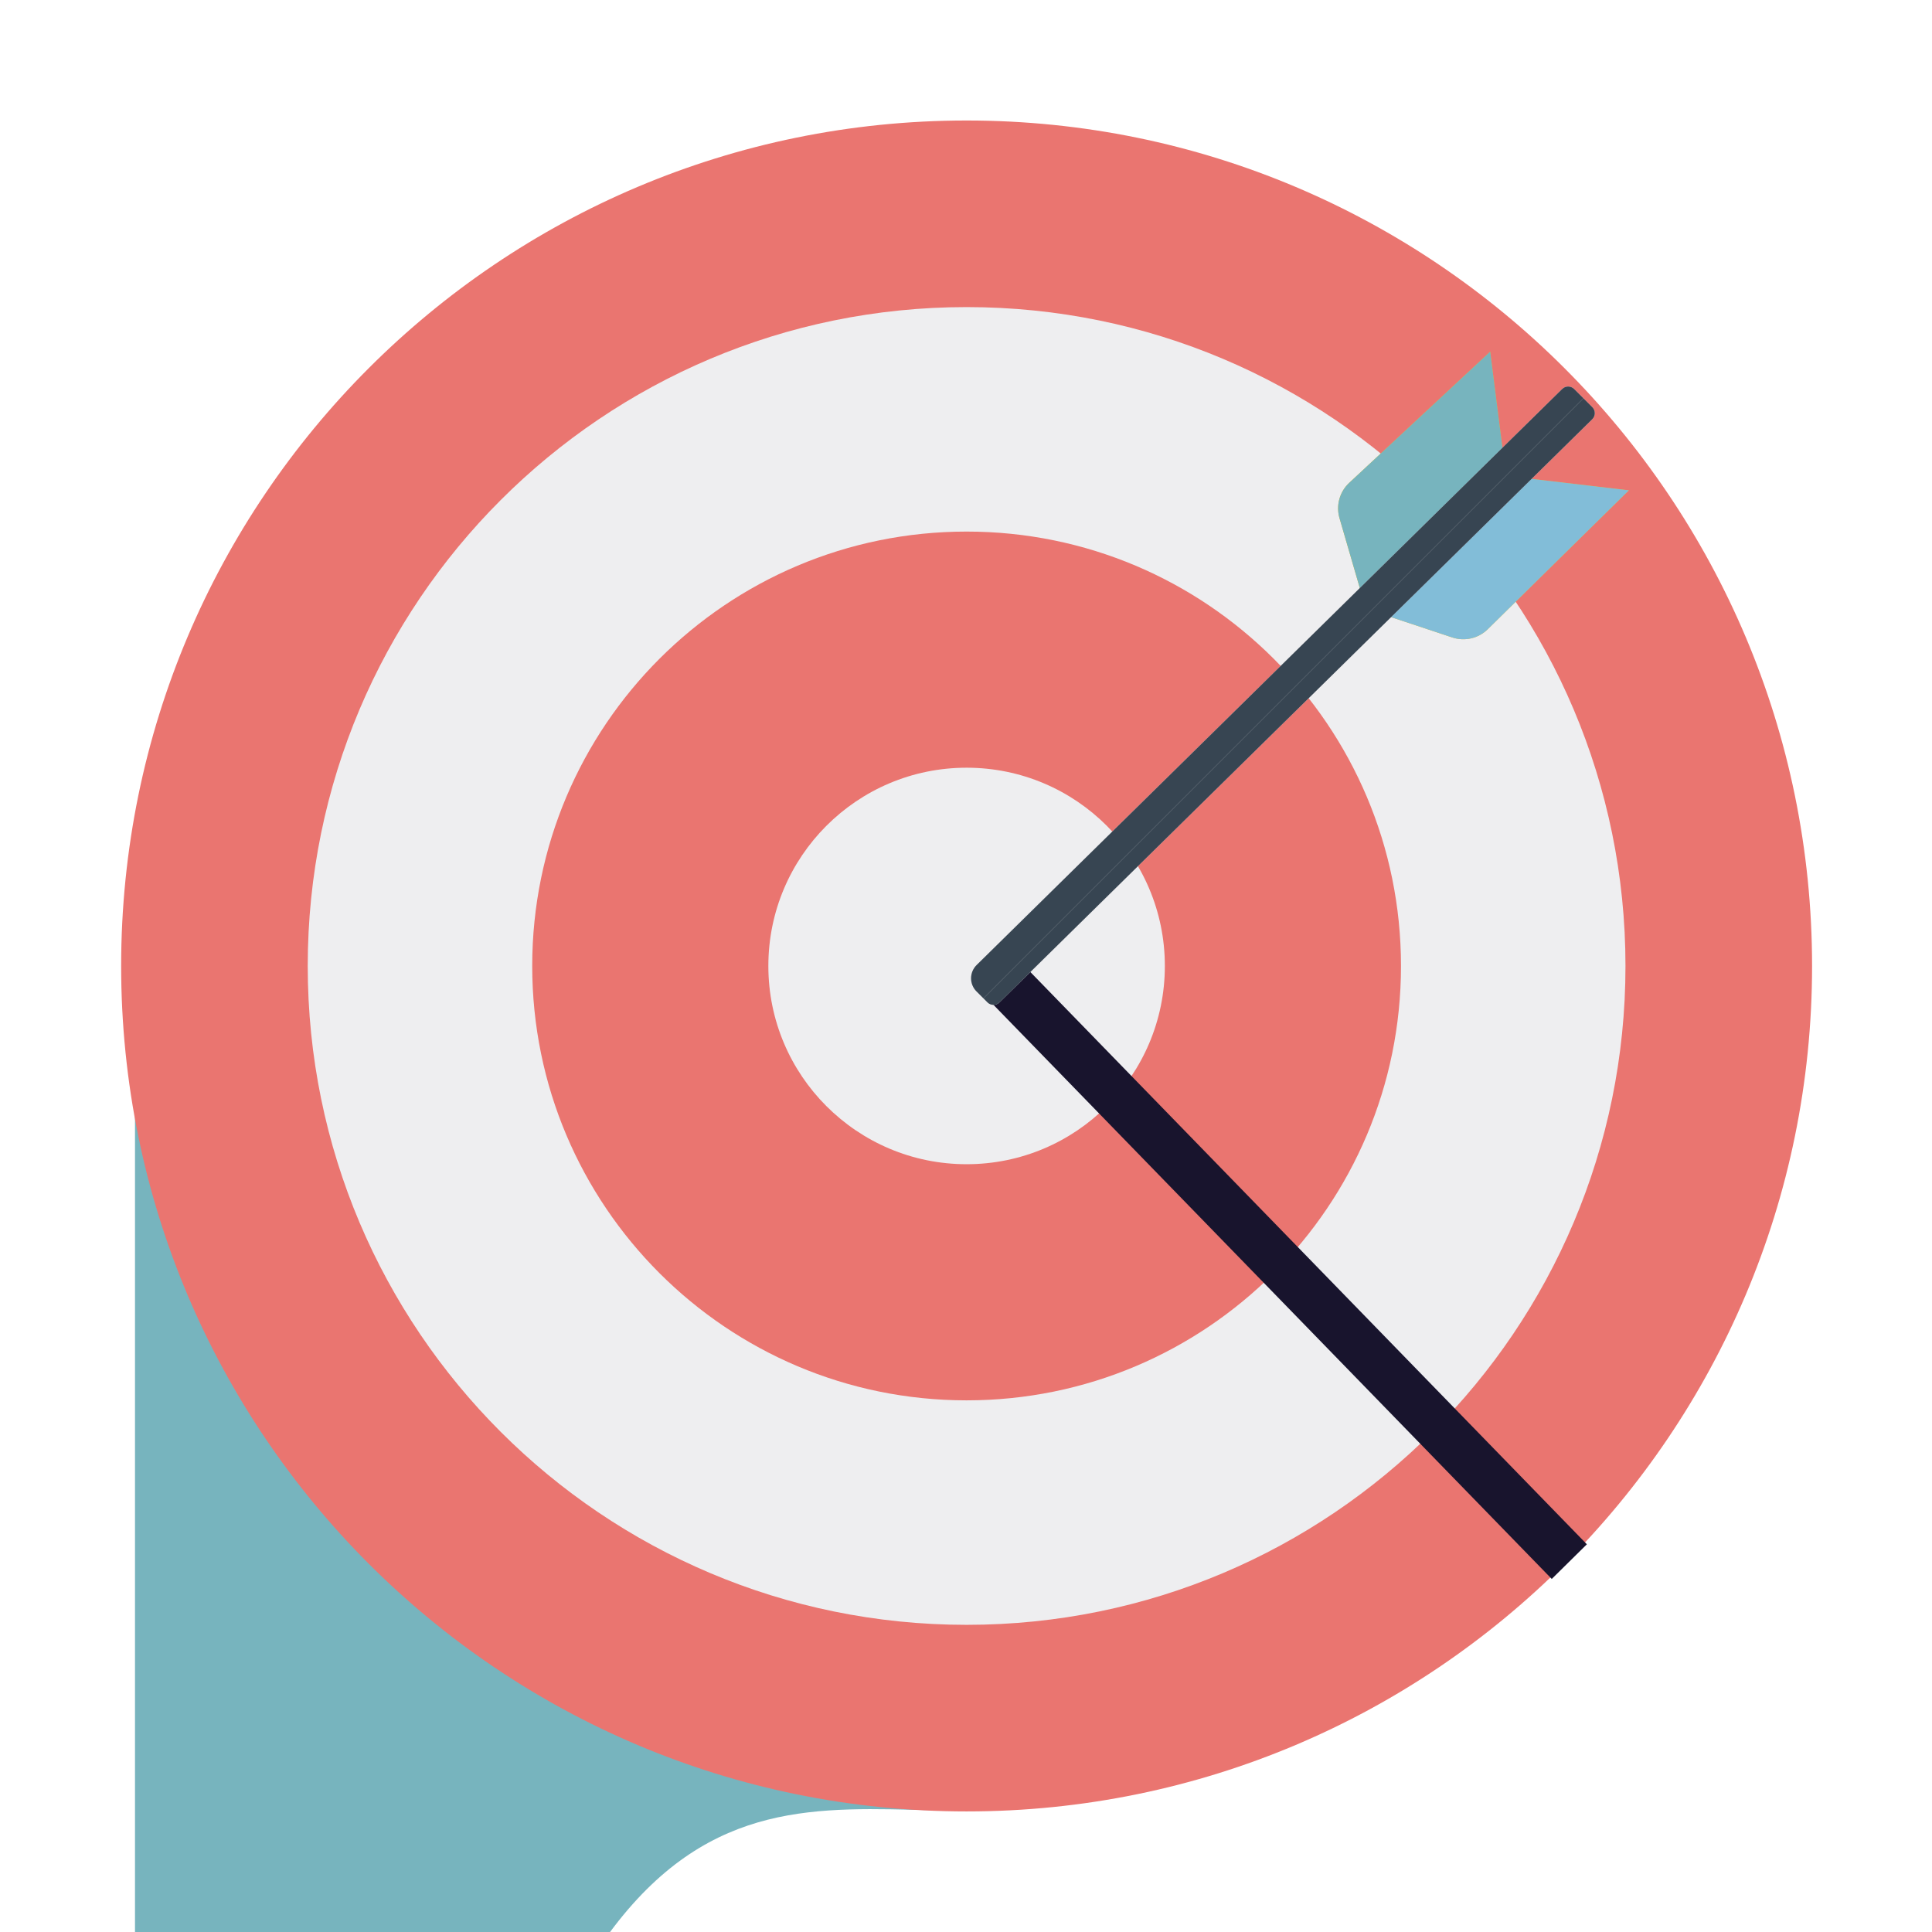
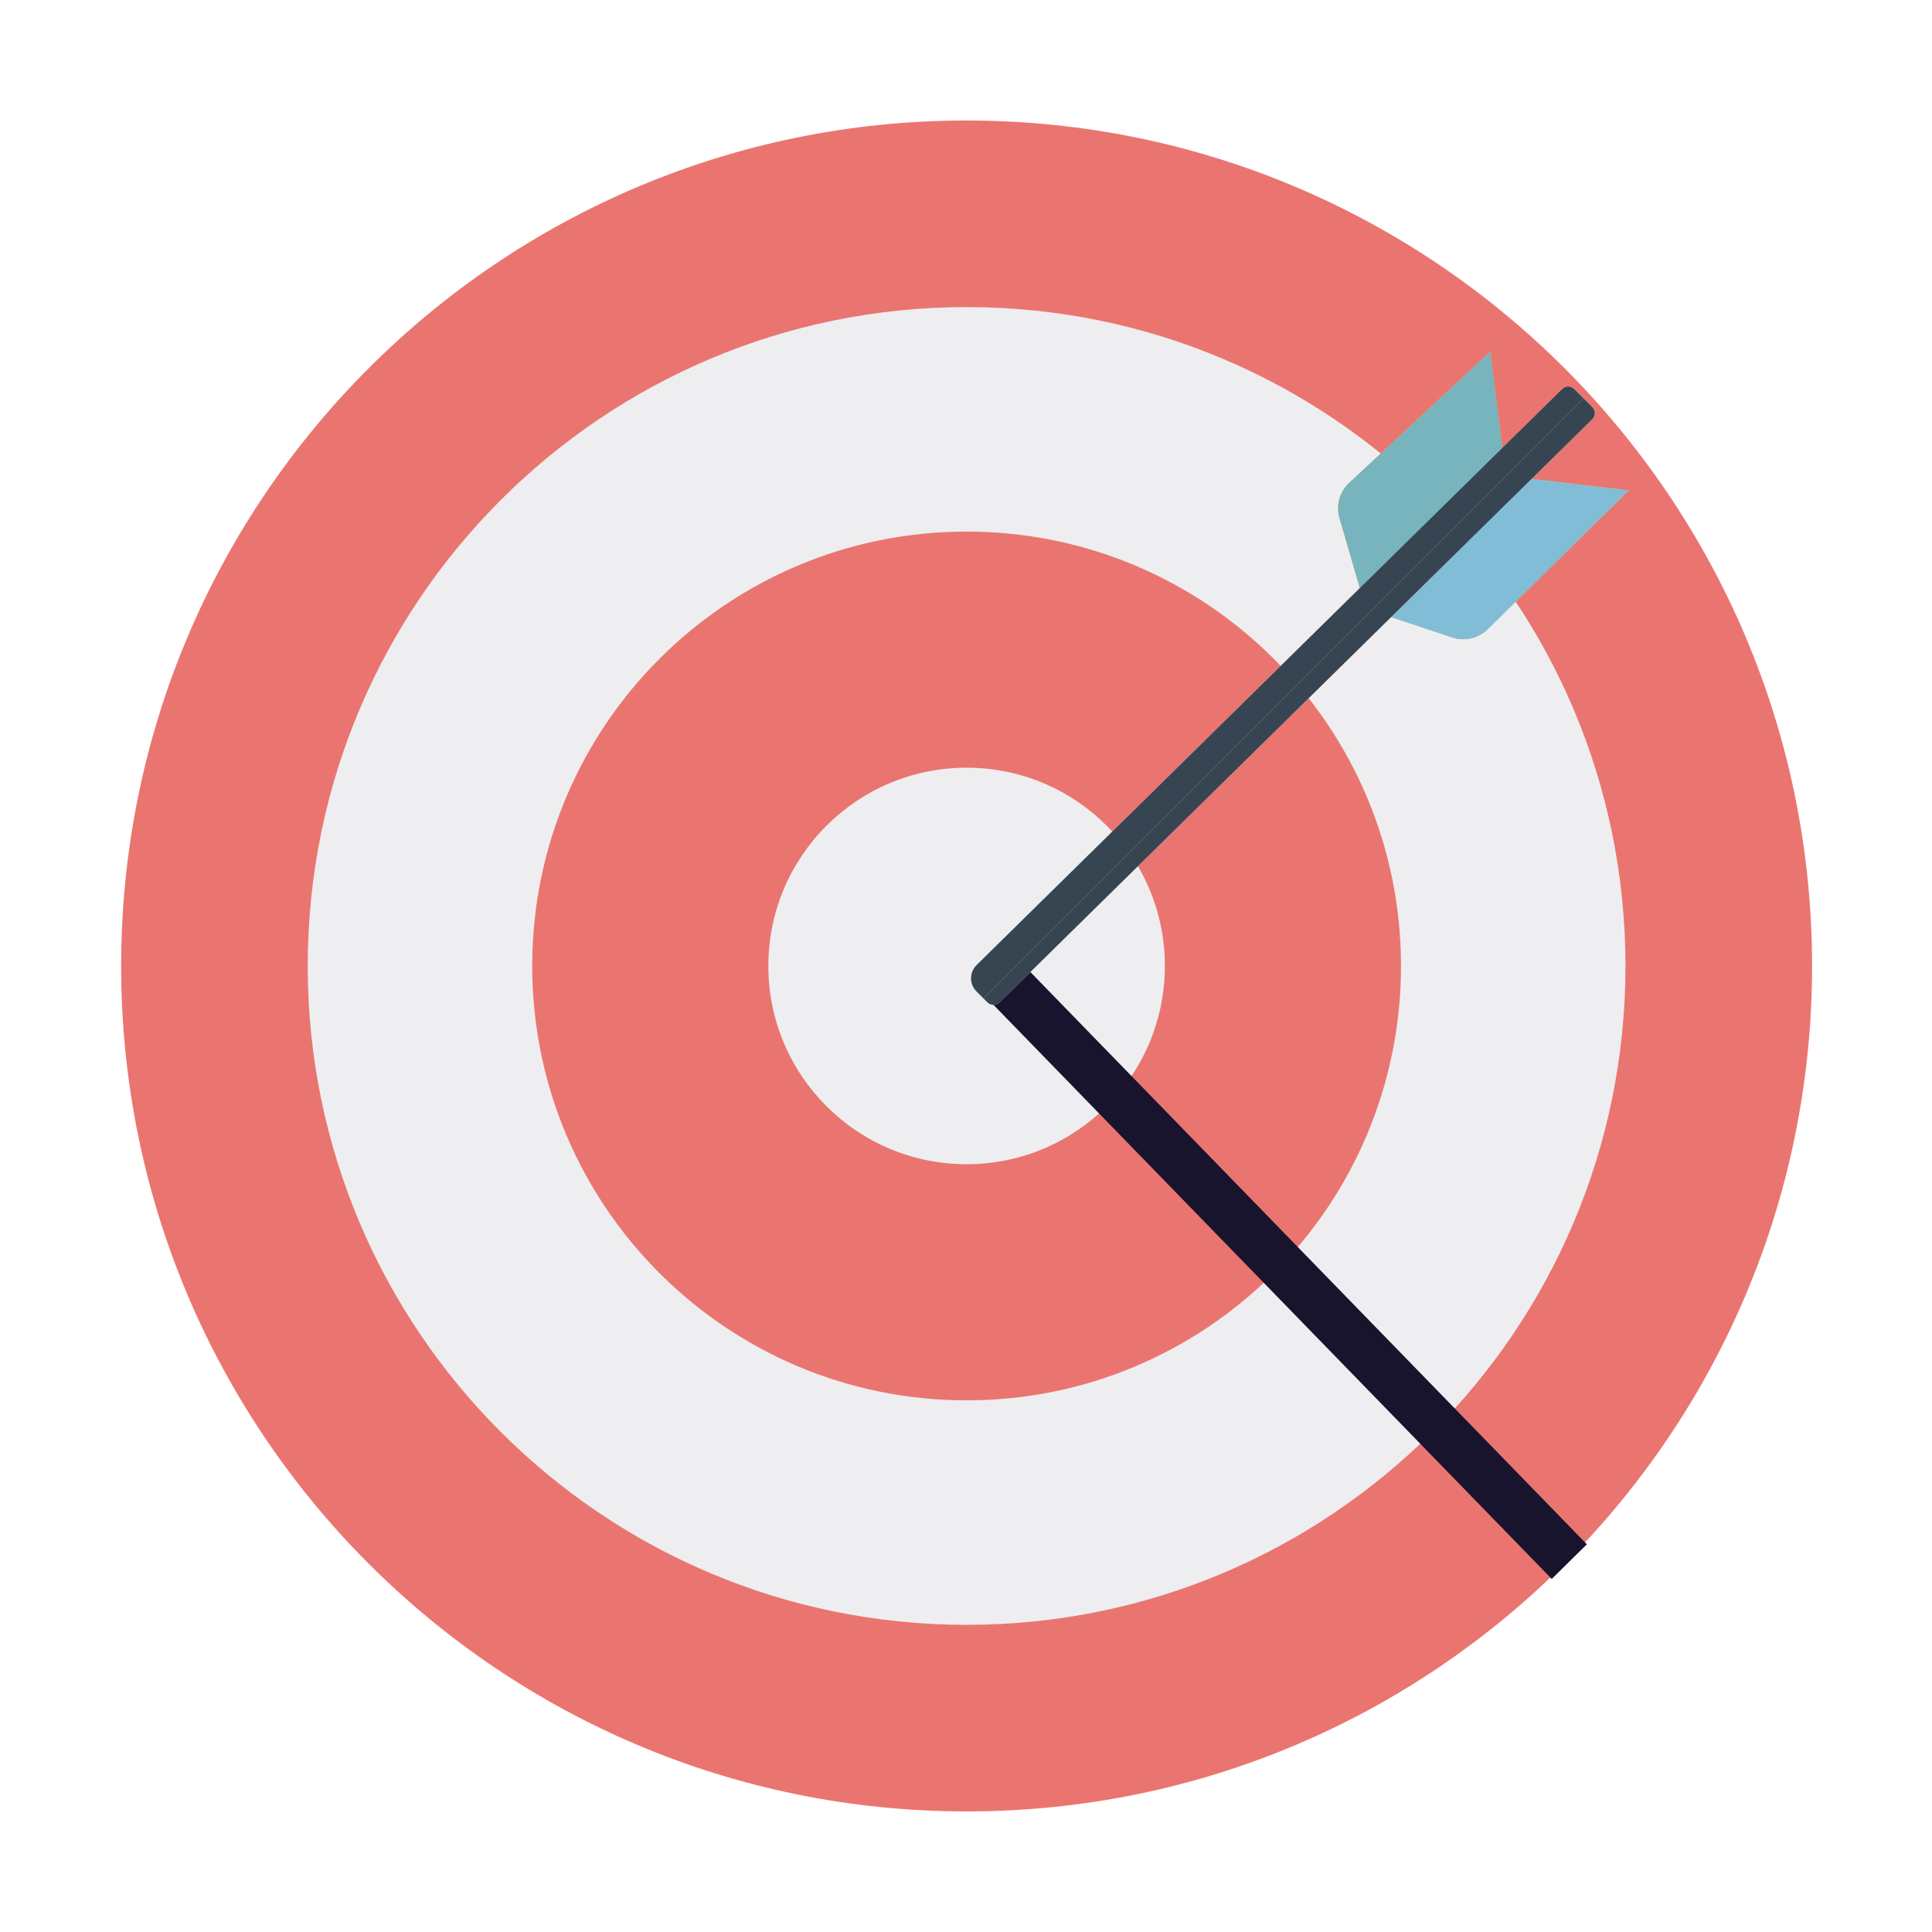
- <svg xmlns="http://www.w3.org/2000/svg" t="1741573817928" class="icon" viewBox="0 0 1024 1024" version="1.1" p-id="100838" width="20" height="20">
-   <path d="M71.55 516.808C68.833 269.57 263.987 66.976 507.413 64.311c243.434-2.669 442.969 195.604 445.674 442.85 2.709 247.242-192.437 449.832-435.871 452.489C273.789 962.318 74.254 764.058 71.55 5162.808" fill="#77B4BE" p-id="100839" />
-   <path d="M512.324 511.98m-448.112 0a448.112 448.112 0 1 0 896.224 0 448.112 448.112 0 1 0-896.224 0Z" fill="#EA7570" p-id="100840" />
-   <path d="M512.32 511.98m-349.216 0a349.216 349.216 0 1 0 698.432 0 349.216 349.216 0 1 0-698.432 0Z" fill="#EEEEF0" p-id="100841" />
-   <path d="M512.32 511.98m-230.234 0a230.234 230.234 0 1 0 460.468 0 230.234 230.234 0 1 0-460.468 0Z" fill="#EA7570" p-id="100842" />
-   <path d="M512.32 511.98m-105.077 0a105.077 105.077 0 1 0 210.154 0 105.077 105.077 0 1 0-210.154 0Z" fill="#EEEEF0" p-id="100843" />
-   <path d="M863.349 259.887l-74.809 73.618a18.503 18.503 0 0 1-18.809 4.366l-45.815-15.224-13.961-48.042a18.505 18.505 0 0 1 5.162-18.709l74.713-69.531 8.381 65.847 65.138 7.675z" fill="#F0C418" p-id="100844" />
-   <path d="M789.835 186.364l-74.717 69.539a18.512 18.512 0 0 0-5.166 18.701l13.515 46.488 74.092-74.084-7.724-60.644z" fill="#77B4BE" p-id="100845" />
-   <path d="M798.223 252.215l-0.665-5.206-74.092 74.084 0.45 1.561 45.815 15.216c6.6 2.195 13.862 0.51 18.813-4.366l74.801-73.618-65.122-7.671z" fill="#82BDD8" p-id="100846" />
-   <path d="M533.734 502.468v9.95H519.98c-0.191 1.083-0.386 2.167-0.414 3.282a22.517 22.517 0 0 0 6.365 16.244l296.526 304.931 18.614-18.367-307.337-316.04z" fill="#18142D" p-id="100847" />
-   <path d="M843.963 215.816a4.49 4.49 0 0 1 1.314 3.195 4.48 4.48 0 0 1-1.342 3.187L529.711 531.327a4.495 4.495 0 0 1-6.329-0.028l-5.811-5.808a9.855 9.855 0 0 1 0.056-14.001L827.994 206.149a4.492 4.492 0 0 1 6.333 0.028l9.636 9.639z" fill="#E0DDDE" p-id="100848" />
-   <path d="M834.327 206.185a4.491 4.491 0 0 0-6.329-0.028L517.626 511.49a9.91 9.91 0 0 0-2.944 6.983 9.827 9.827 0 0 0 2.892 7.014l3.673 3.673L839.274 211.128l-4.947-4.943z" fill="#374552" p-id="100849" />
-   <path d="M839.27 211.124L521.243 529.156l2.135 2.139a4.507 4.507 0 0 0 6.333 0.028l314.22-309.13c0.856-0.844 1.342-1.992 1.342-3.187s-0.466-2.35-1.318-3.199l-4.685-4.683z" fill="#374552" p-id="100850" />
+ <svg xmlns="http://www.w3.org/2000/svg" t="1744720266688" class="icon" viewBox="0 0 1024 1024" version="1.1" p-id="10977" width="32" height="32">
+   <path d="M71.55 516.808C68.833 269.57 263.987 66.976 507.413 64.311c243.434-2.669 442.969 195.604 445.674 442.85 2.709 247.242-192.437 449.832-435.871 452.489C273.789 962.318 74.254 764.058 71.55 516.808" fill="#77B4BE" p-id="10978" />
+   <path d="M512.324 511.98m-448.112 0a448.112 448.112 0 1 0 896.224 0 448.112 448.112 0 1 0-896.224 0Z" fill="#EA7570" p-id="10979" />
+   <path d="M512.32 511.98m-349.216 0a349.216 349.216 0 1 0 698.432 0 349.216 349.216 0 1 0-698.432 0Z" fill="#EEEEF0" p-id="10980" />
+   <path d="M512.32 511.98m-230.234 0a230.234 230.234 0 1 0 460.468 0 230.234 230.234 0 1 0-460.468 0Z" fill="#EA7570" p-id="10981" />
+   <path d="M512.32 511.98m-105.077 0a105.077 105.077 0 1 0 210.154 0 105.077 105.077 0 1 0-210.154 0Z" fill="#EEEEF0" p-id="10982" />
+   <path d="M863.349 259.887l-74.809 73.618a18.503 18.503 0 0 1-18.809 4.366l-45.815-15.224-13.961-48.042a18.505 18.505 0 0 1 5.162-18.709l74.713-69.531 8.381 65.847 65.138 7.675z" fill="#F0C418" p-id="10983" />
+   <path d="M789.835 186.364l-74.717 69.539a18.512 18.512 0 0 0-5.166 18.701l13.515 46.488 74.092-74.084-7.724-60.644z" fill="#77B4BE" p-id="10984" />
+   <path d="M798.223 252.215l-0.665-5.206-74.092 74.084 0.45 1.561 45.815 15.216c6.6 2.195 13.862 0.51 18.813-4.366l74.801-73.618-65.122-7.671z" fill="#82BDD8" p-id="10985" />
+   <path d="M533.734 502.468v9.95H519.98c-0.191 1.083-0.386 2.167-0.414 3.282a22.517 22.517 0 0 0 6.365 16.244l296.526 304.931 18.614-18.367-307.337-316.04z" fill="#18142D" p-id="10986" />
+   <path d="M843.963 215.816a4.49 4.49 0 0 1 1.314 3.195 4.48 4.48 0 0 1-1.342 3.187L529.711 531.327a4.495 4.495 0 0 1-6.329-0.028l-5.811-5.808a9.855 9.855 0 0 1 0.056-14.001L827.994 206.149a4.492 4.492 0 0 1 6.333 0.028l9.636 9.639z" fill="#E0DDDE" p-id="10987" />
+   <path d="M834.327 206.185a4.491 4.491 0 0 0-6.329-0.028L517.626 511.49a9.91 9.91 0 0 0-2.944 6.983 9.827 9.827 0 0 0 2.892 7.014l3.673 3.673L839.274 211.128l-4.947-4.943z" fill="#374552" p-id="10988" />
+   <path d="M839.27 211.124L521.243 529.156l2.135 2.139a4.507 4.507 0 0 0 6.333 0.028l314.22-309.13c0.856-0.844 1.342-1.992 1.342-3.187s-0.466-2.35-1.318-3.199l-4.685-4.683z" fill="#374552" p-id="10989" />
</svg>
